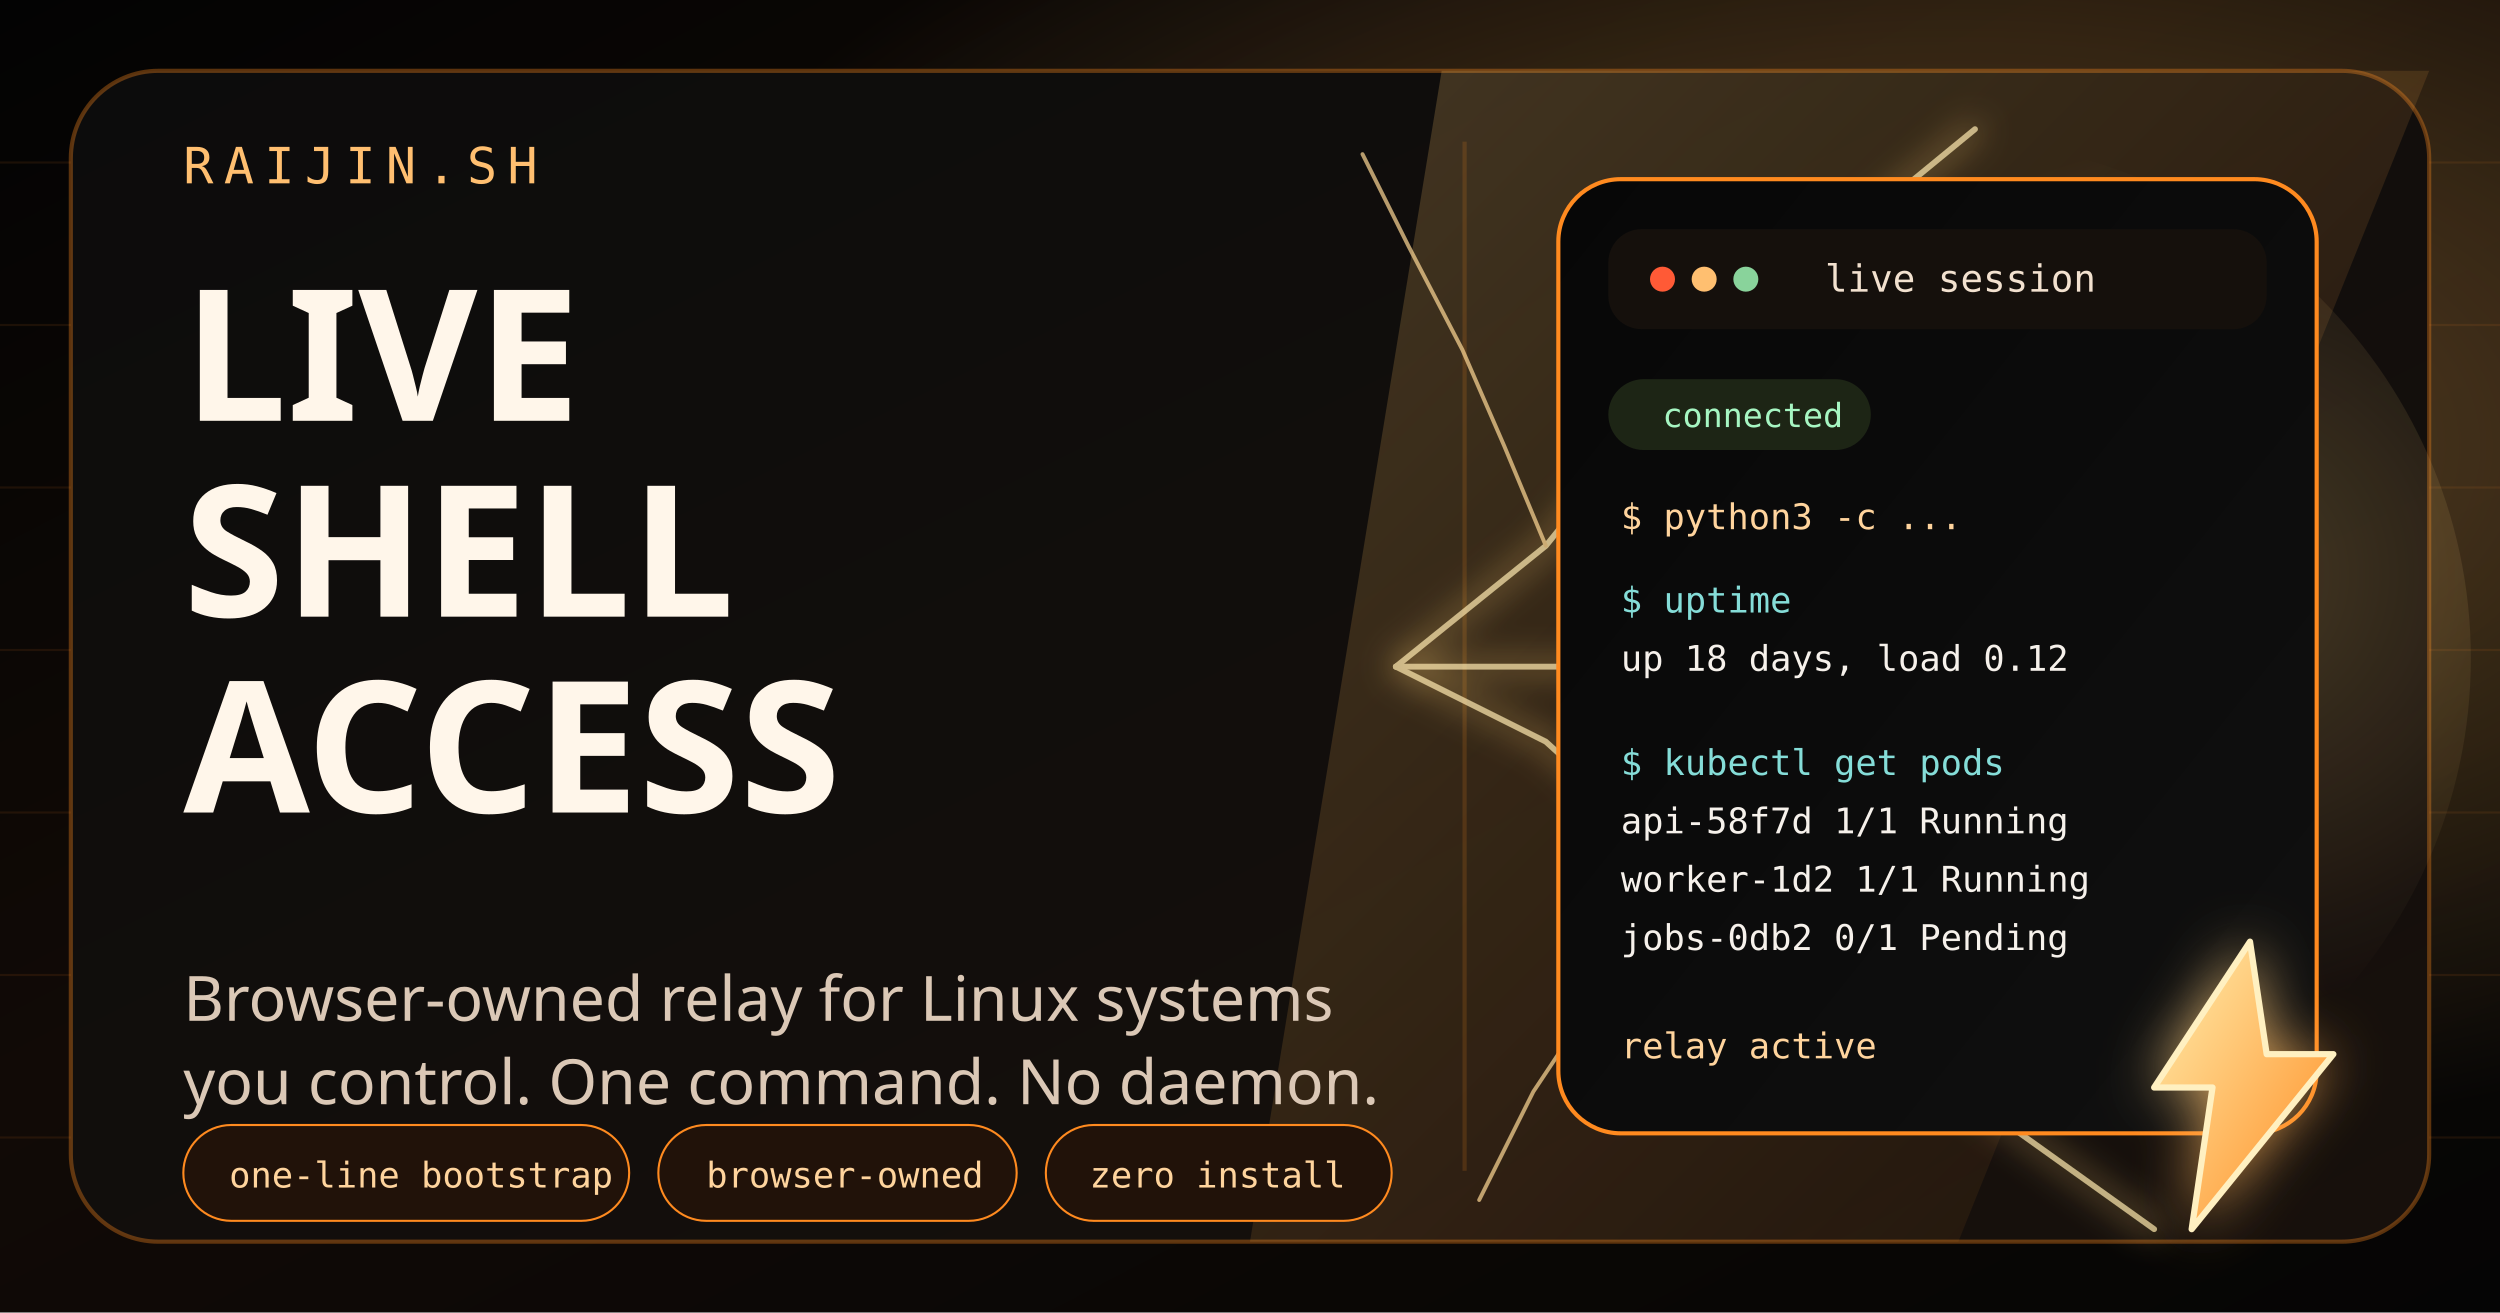
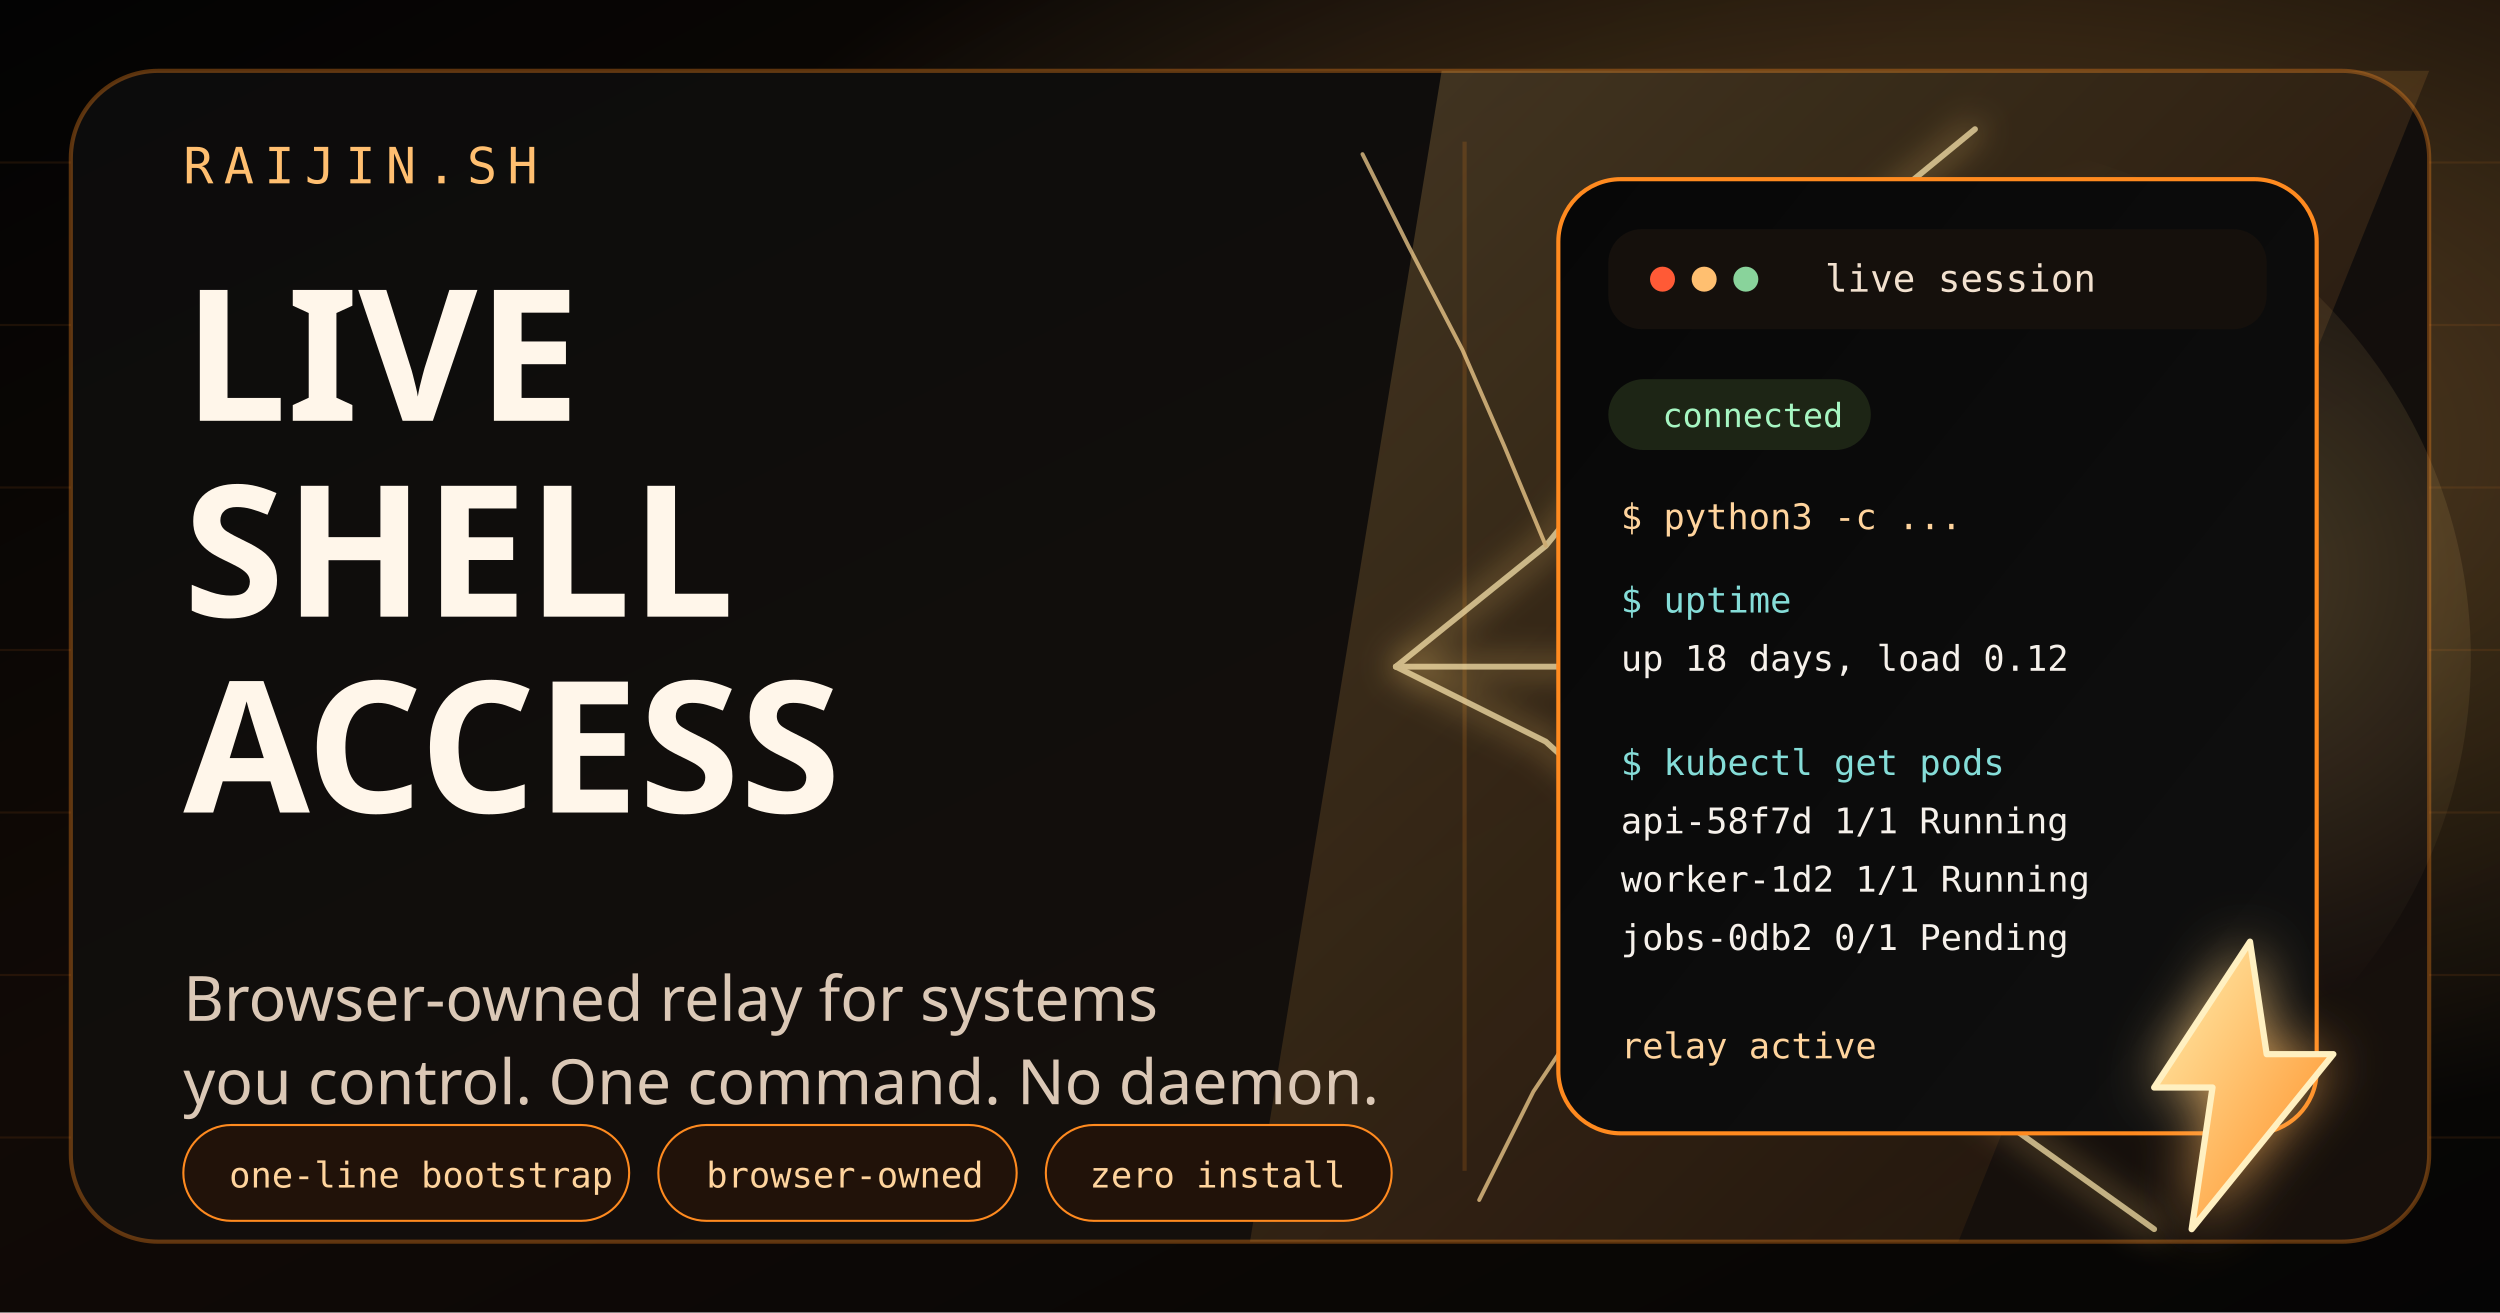
<svg xmlns="http://www.w3.org/2000/svg" viewBox="0 0 1200 630" role="img" aria-label="raijin.sh social preview">
  <defs>
    <linearGradient id="bg" x1="0%" y1="0%" x2="100%" y2="100%">
      <stop offset="0%" stop-color="#030303" />
      <stop offset="42%" stop-color="#110a06" />
      <stop offset="100%" stop-color="#050505" />
    </linearGradient>
    <linearGradient id="panel" x1="0%" y1="0%" x2="100%" y2="100%">
      <stop offset="0%" stop-color="#0c0c0c" />
      <stop offset="100%" stop-color="#17100c" />
    </linearGradient>
    <linearGradient id="terminalPanel" x1="0%" y1="0%" x2="100%" y2="100%">
      <stop offset="0%" stop-color="#070707" />
      <stop offset="100%" stop-color="#101010" />
    </linearGradient>
    <linearGradient id="accent" x1="0%" y1="0%" x2="100%" y2="100%">
      <stop offset="0%" stop-color="#fff0b0" />
      <stop offset="100%" stop-color="#ff8a1f" />
    </linearGradient>
    <linearGradient id="slash" x1="0%" y1="0%" x2="100%" y2="100%">
      <stop offset="0%" stop-color="#ffcf73" stop-opacity="0.22" />
      <stop offset="100%" stop-color="#ff8a1f" stop-opacity="0.03" />
    </linearGradient>
    <radialGradient id="flare" cx="78%" cy="34%" r="54%">
      <stop offset="0%" stop-color="#ffbd5e" stop-opacity="0.34" />
      <stop offset="100%" stop-color="#ffbd5e" stop-opacity="0" />
    </radialGradient>
    <radialGradient id="terminalGlow" cx="76%" cy="42%" r="42%">
      <stop offset="0%" stop-color="#ffd27d" stop-opacity="0.22" />
      <stop offset="100%" stop-color="#ffd27d" stop-opacity="0" />
    </radialGradient>
    <filter id="softGlow" x="-40%" y="-40%" width="180%" height="180%">
      <feGaussianBlur stdDeviation="14" />
    </filter>
    <filter id="branchGlow" x="-40%" y="-40%" width="180%" height="180%">
      <feGaussianBlur stdDeviation="8" />
    </filter>
  </defs>
  <rect width="1200" height="630" fill="url(#bg)" />
  <rect width="1200" height="630" fill="url(#flare)" />
  <g opacity="0.09">
    <path d="M0 78L1200 78" stroke="#ff8a1f" stroke-width="1" />
    <path d="M0 156L1200 156" stroke="#ff8a1f" stroke-width="1" />
    <path d="M0 234L1200 234" stroke="#ff8a1f" stroke-width="1" />
    <path d="M0 312L1200 312" stroke="#ff8a1f" stroke-width="1" />
    <path d="M0 390L1200 390" stroke="#ff8a1f" stroke-width="1" />
    <path d="M0 468L1200 468" stroke="#ff8a1f" stroke-width="1" />
    <path d="M0 546L1200 546" stroke="#ff8a1f" stroke-width="1" />
  </g>
  <rect x="34" y="34" width="1132" height="562" rx="42" fill="url(#panel)" stroke="#ff8a1f" stroke-opacity="0.34" stroke-width="2" />
  <path d="M692 34L1166 34L940 596L600 596Z" fill="url(#slash)" />
  <rect x="702" y="68" width="2" height="494" fill="#ff8a1f" fill-opacity="0.16" />
  <ellipse cx="926" cy="316" rx="260" ry="250" fill="url(#terminalGlow)" />
  <g transform="translate(88 88)">
    <text x="0" y="0" fill="#ffbf70" font-family="IBM Plex Mono, SFMono-Regular, monospace" font-size="24" letter-spacing="5">
      RAIJIN.SH
    </text>
    <text x="0" y="114" fill="#fff6ea" font-family="IBM Plex Sans, Segoe UI, sans-serif" font-size="88" font-weight="700">
      <tspan x="0" dy="0">LIVE</tspan>
      <tspan x="0" dy="94">SHELL</tspan>
      <tspan x="0" dy="94">ACCESS</tspan>
    </text>
    <text x="0" y="402" fill="#dbc8b6" font-family="IBM Plex Sans, Segoe UI, sans-serif" font-size="30">
-       <tspan x="0" dy="0">Browser-owned relay for Linux systems</tspan>
+       <tspan x="0" dy="0">Browser-owned relay for systems</tspan>
      <tspan x="0" dy="40">you control. One command. No daemon.</tspan>
    </text>
    <g transform="translate(0 452)">
      <rect x="0" y="0" width="214" height="46" rx="23" fill="#211209" stroke="#ff8a1f" />
      <rect x="228" y="0" width="172" height="46" rx="23" fill="#211209" stroke="#ff8a1f" />
      <rect x="414" y="0" width="166" height="46" rx="23" fill="#211209" stroke="#ff8a1f" />
      <text x="22" y="30" fill="#ffd49d" font-family="IBM Plex Mono, SFMono-Regular, monospace" font-size="17">
        one-line bootstrap
      </text>
      <text x="251" y="30" fill="#ffd49d" font-family="IBM Plex Mono, SFMono-Regular, monospace" font-size="17">
        browser-owned
      </text>
      <text x="435" y="30" fill="#ffd49d" font-family="IBM Plex Mono, SFMono-Regular, monospace" font-size="17">
        zero install
      </text>
    </g>
  </g>
  <g opacity="0.44" filter="url(#branchGlow)">
    <path d="M670 320L742 262L802 188L870 126L948 62" stroke="#ffcf73" stroke-width="6" stroke-linecap="round" fill="none" />
    <path d="M670 320L742 356L808 416L876 470L950 530L1034 590" stroke="#ffcf73" stroke-width="6" stroke-linecap="round" fill="none" />
    <path d="M670 320L760 320L850 308L950 286L1066 266" stroke="#ffcf73" stroke-width="6" stroke-linecap="round" fill="none" />
  </g>
  <g opacity="0.7">
    <path d="M670 320L742 262L802 188L870 126L948 62" stroke="#ffeab0" stroke-width="2.8" stroke-linecap="round" fill="none" />
    <path d="M670 320L742 356L808 416L876 470L950 530L1034 590" stroke="#ffeab0" stroke-width="2.8" stroke-linecap="round" fill="none" />
    <path d="M670 320L760 320L850 308L950 286L1066 266" stroke="#ffeab0" stroke-width="2.8" stroke-linecap="round" fill="none" />
    <path d="M742 262L722 214L702 168L676 118L654 74" stroke="#ffd995" stroke-width="1.9" stroke-linecap="round" fill="none" />
    <path d="M802 188L838 198L876 210L918 222" stroke="#ffd995" stroke-width="1.9" stroke-linecap="round" fill="none" />
    <path d="M808 416L772 470L736 524L710 576" stroke="#ffd995" stroke-width="1.9" stroke-linecap="round" fill="none" />
    <path d="M876 470L920 454L964 440L1016 432" stroke="#ffd995" stroke-width="1.9" stroke-linecap="round" fill="none" />
    <path d="M950 286L972 244L1004 208L1044 170" stroke="#ffd995" stroke-width="1.9" stroke-linecap="round" fill="none" />
  </g>
  <g transform="translate(748 86)">
    <rect x="0" y="0" width="364" height="458" rx="30" fill="url(#terminalPanel)" stroke="#ff8a1f" stroke-width="2" />
    <rect x="24" y="24" width="316" height="48" rx="16" fill="#15100c" />
    <circle cx="50" cy="48" r="6" fill="#ff5a36" />
    <circle cx="70" cy="48" r="6" fill="#ffbf70" />
    <circle cx="90" cy="48" r="6" fill="#89d39b" />
    <text x="128" y="54" fill="#f2e1cf" font-family="IBM Plex Mono, SFMono-Regular, monospace" font-size="18">
      live session
    </text>
    <rect x="24" y="96" width="126" height="34" rx="17" fill="#1d2515" />
    <text x="50" y="119" fill="#a6f6c2" font-family="IBM Plex Mono, SFMono-Regular, monospace" font-size="16">
      connected
    </text>
    <g transform="translate(30 168)" font-family="IBM Plex Mono, SFMono-Regular, monospace" font-size="17">
      <text x="0" y="0" fill="#ffd49d">$ python3 -c ...</text>
      <text x="0" y="40" fill="#85ddd8">$ uptime</text>
      <text x="0" y="68" fill="#f6f1eb">up 18 days, load 0.12</text>
      <text x="0" y="118" fill="#85ddd8">$ kubectl get pods</text>
      <text x="0" y="146" fill="#f6f1eb">api-58f7d   1/1 Running</text>
      <text x="0" y="174" fill="#f6f1eb">worker-1d2  1/1 Running</text>
      <text x="0" y="202" fill="#f6f1eb">jobs-0db2   0/1 Pending</text>
      <text x="0" y="254" fill="#ffd49d">relay active</text>
    </g>
  </g>
  <g transform="translate(1034 452)">
    <path d="M46 0L0 70H28L18 138L86 54H54L46 0Z" fill="url(#accent)" fill-opacity="0.84" filter="url(#softGlow)" />
    <path d="M46 0L0 70H28L18 138L86 54H54L46 0Z" fill="url(#accent)" stroke="#fff0c1" stroke-width="3" stroke-linejoin="round" />
  </g>
</svg>
